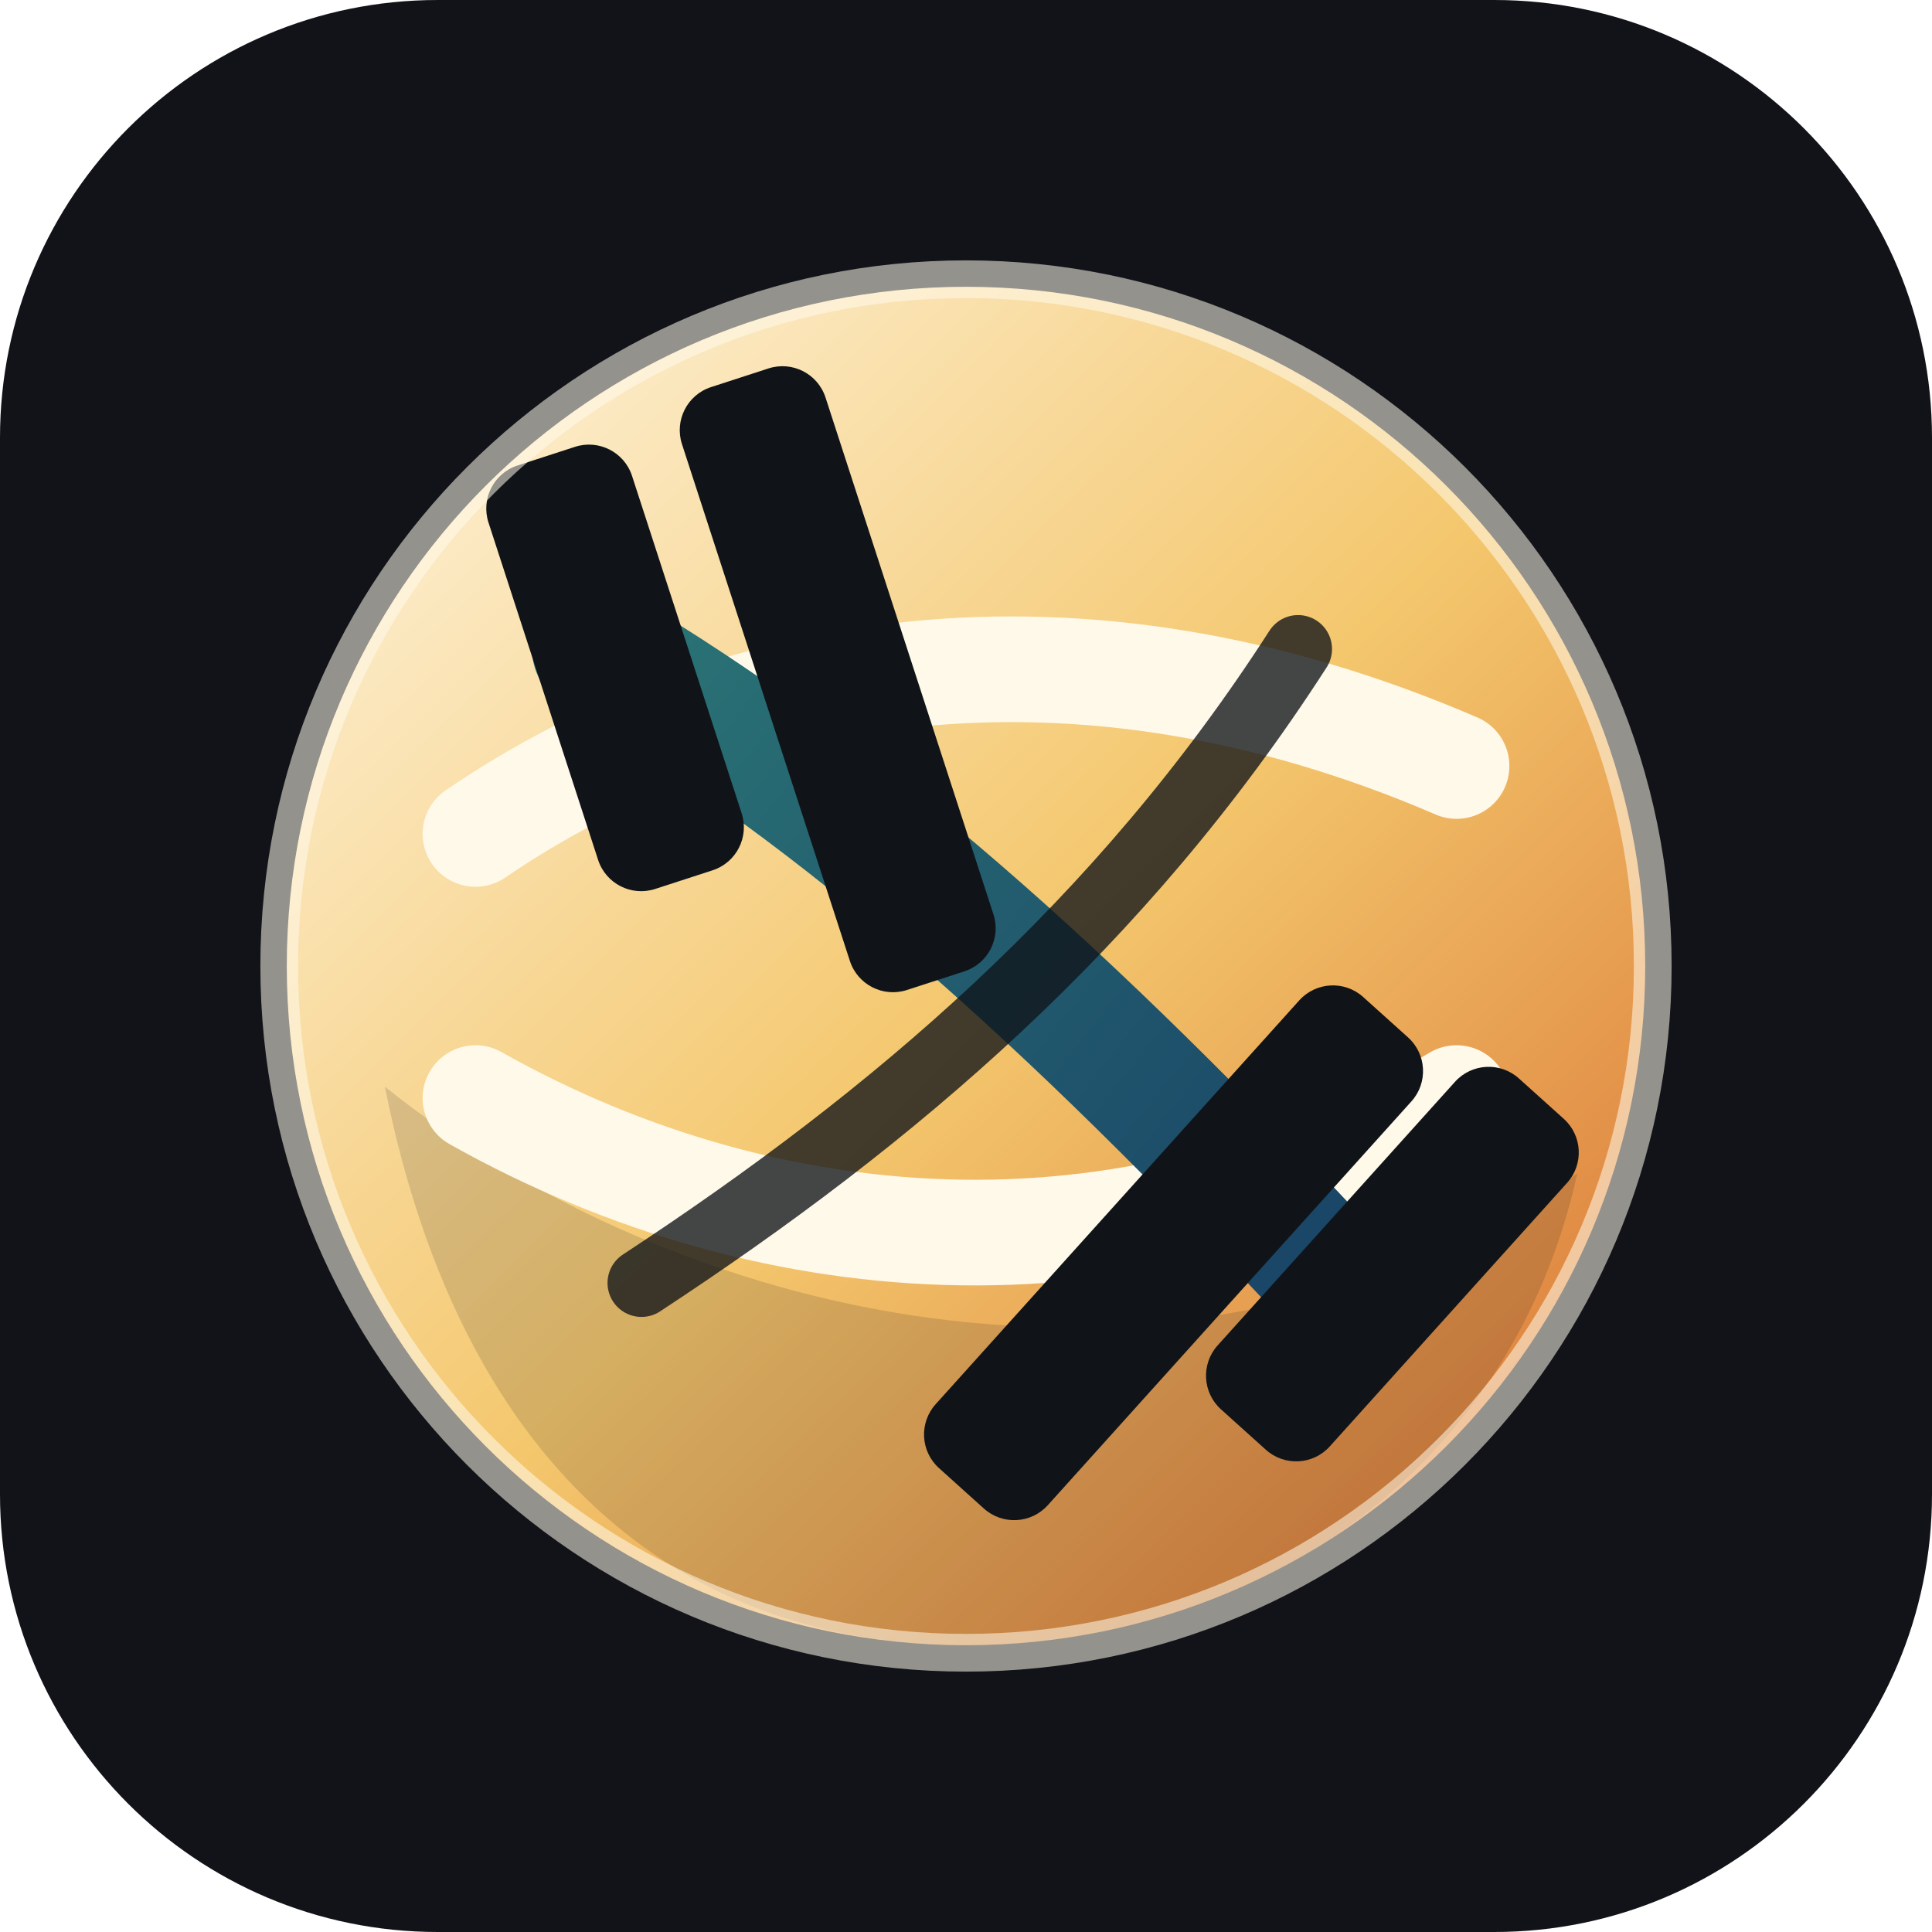
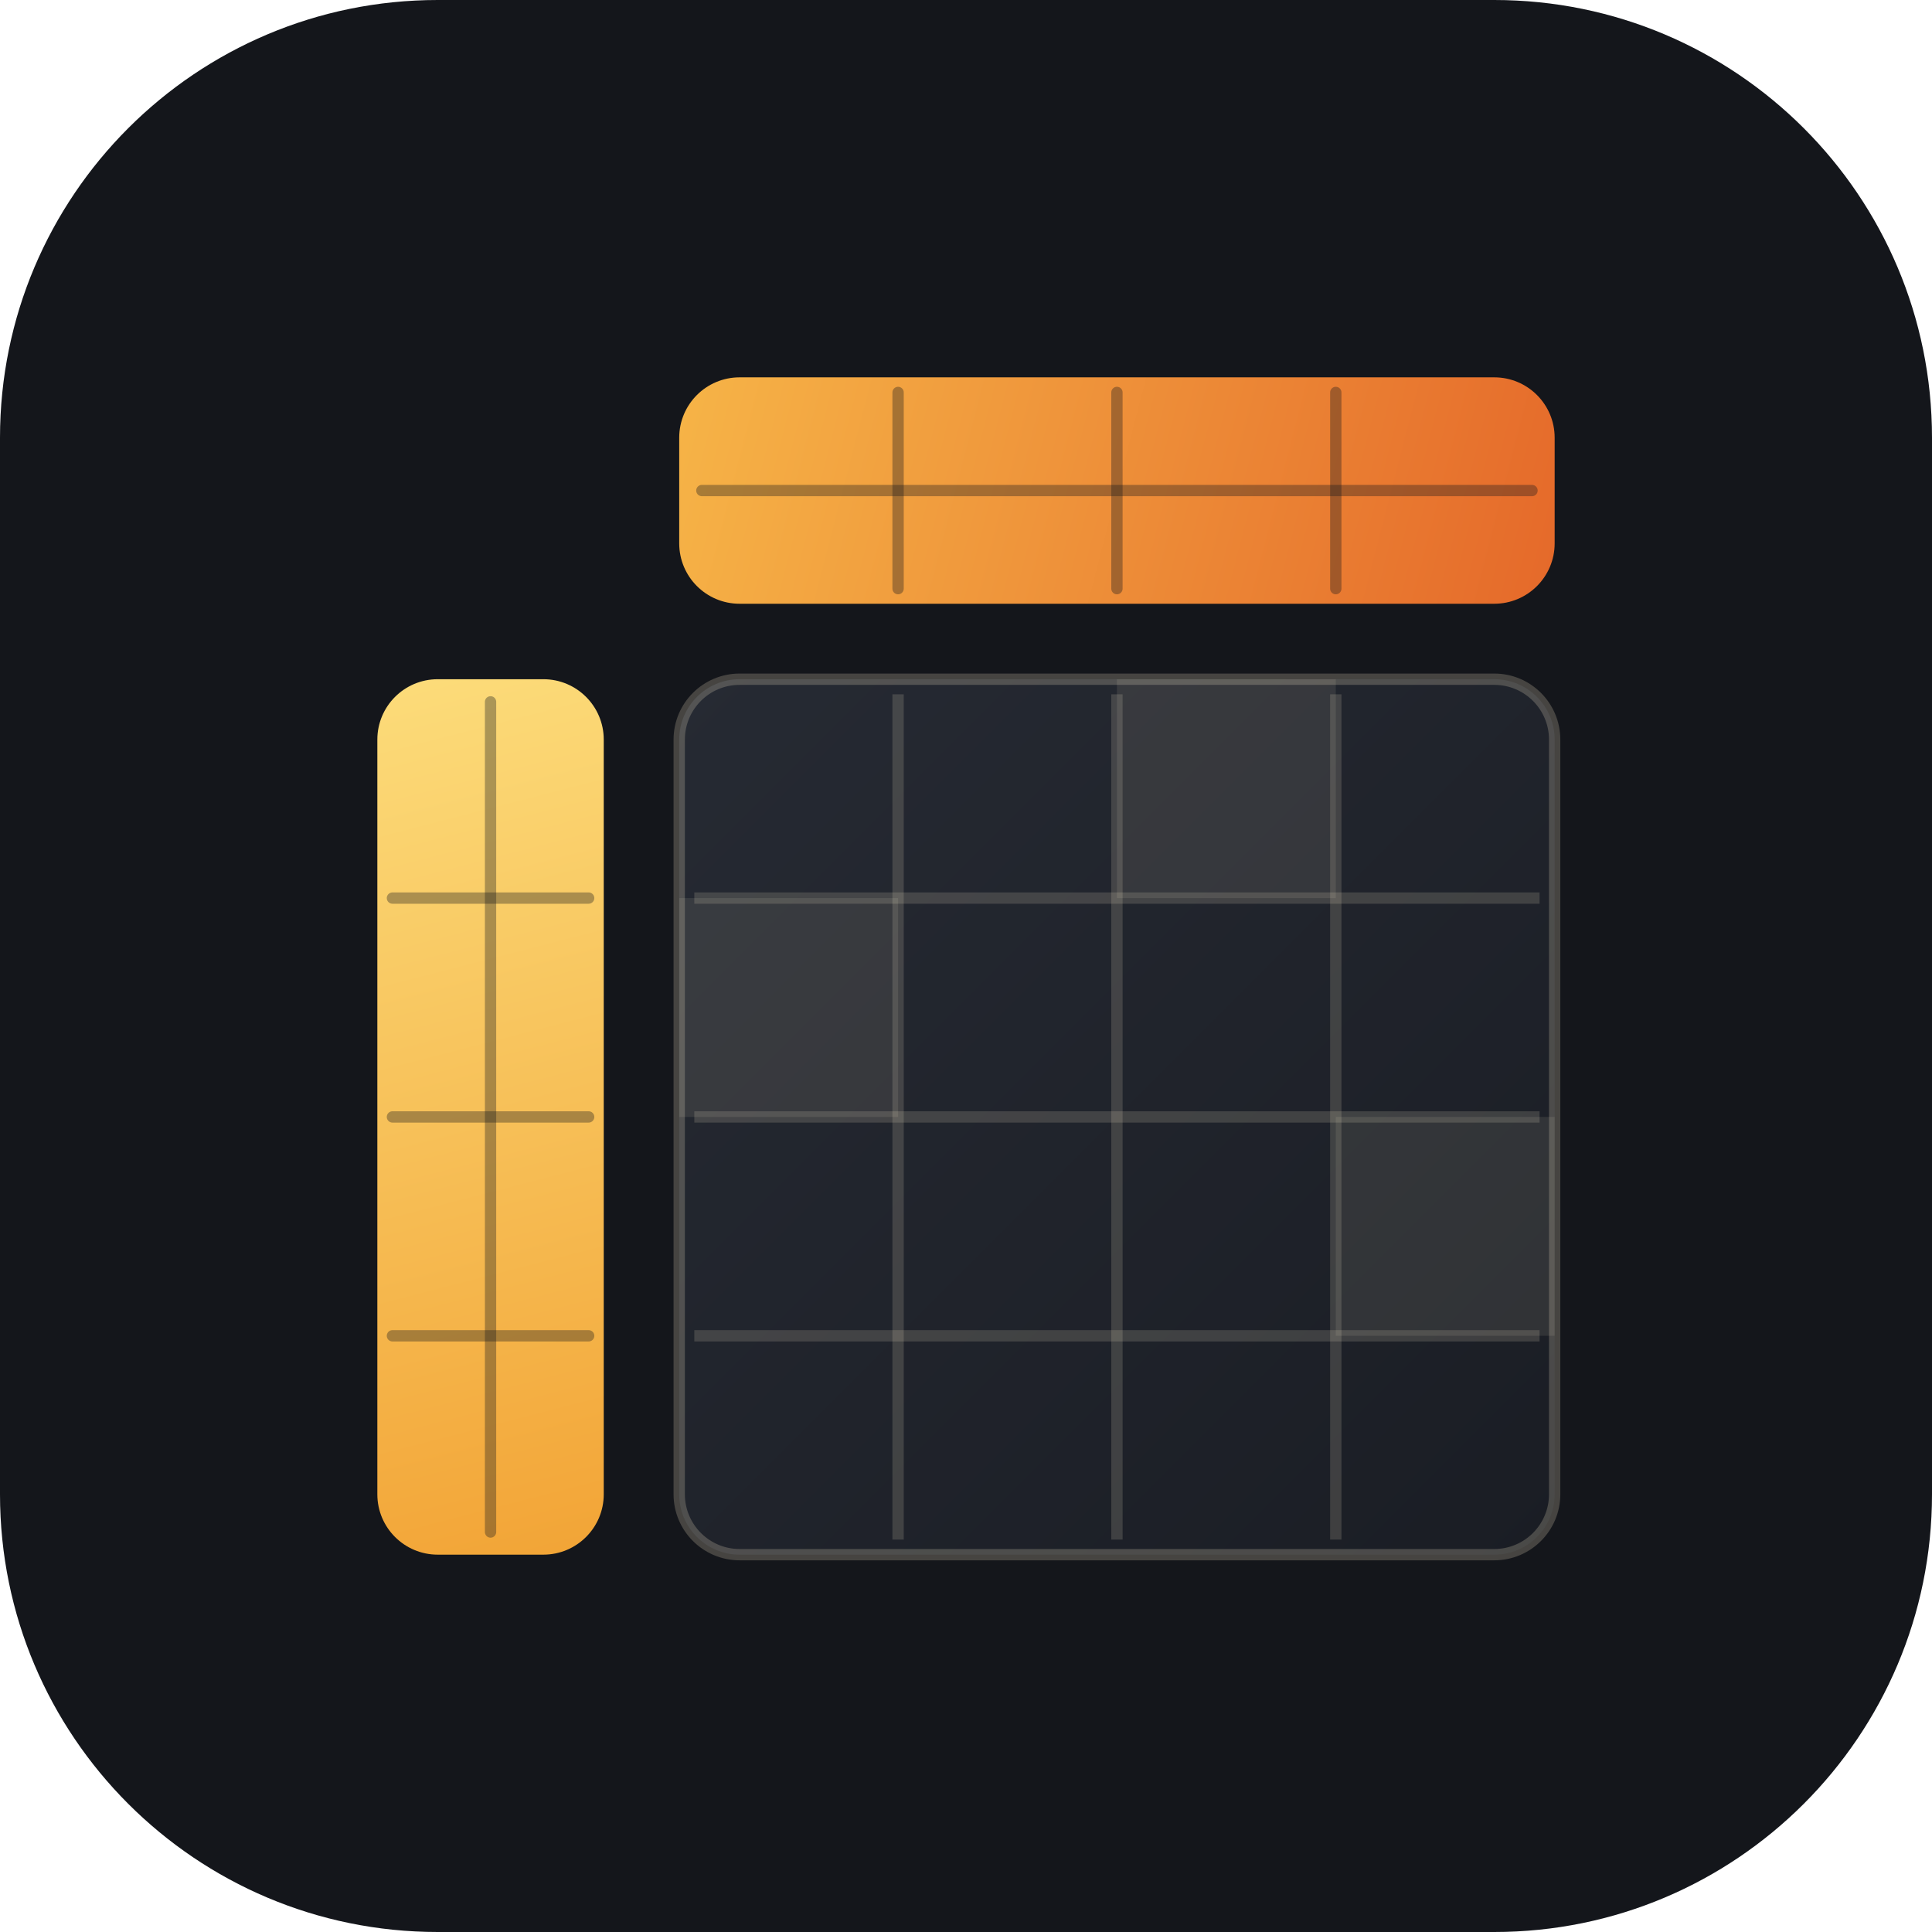
<svg xmlns="http://www.w3.org/2000/svg" viewBox="0 0 512 512" role="img" aria-labelledby="title desc">
  <defs>
-     <linearGradient id="bg" x1="76" x2="436" y1="72" y2="440" gradientUnits="userSpaceOnUse">
-       <stop stop-color="#FFF8E8" />
-       <stop offset="0.52" stop-color="#F4C76D" />
-       <stop offset="1" stop-color="#D66A2D" />
+     <linearGradient id="yolkA" x1="100" y1="180" x2="160" y2="412" gradientUnits="userSpaceOnUse">
+       <stop stop-color="#FCDC7A" />
+       <stop offset="1" stop-color="#F2A436" />
    </linearGradient>
-     <linearGradient id="rank" x1="118" x2="394" y1="145" y2="365" gradientUnits="userSpaceOnUse">
-       <stop stop-color="#2E7D78" />
-       <stop offset="1" stop-color="#163B64" />
+     <linearGradient id="yolkB" x1="180" y1="100" x2="412" y2="160" gradientUnits="userSpaceOnUse">
+       <stop stop-color="#F6B447" />
+       <stop offset="1" stop-color="#E5692A" />
+     </linearGradient>
+     <linearGradient id="panel" x1="180" y1="180" x2="412" y2="412" gradientUnits="userSpaceOnUse">
+       <stop stop-color="#262A33" />
+       <stop offset="1" stop-color="#1A1D24" />
    </linearGradient>
  </defs>
-   <rect width="512" height="512" rx="116" fill="#111318" />
-   <circle cx="256" cy="256" r="180" fill="url(#bg)" />
-   <path fill="#111318" fill-opacity=".14" d="M102 288c75 60 207 96 316 23-17 77-83 125-162 125-72 0-133-43-154-148Z" />
-   <path fill="none" stroke="#FFF9EA" stroke-linecap="round" stroke-width="28" d="M126 221c66-45 158-62 260-18M126 291c80 45 177 50 260 0" />
-   <path fill="none" stroke="url(#rank)" stroke-linecap="round" stroke-width="34" d="M158 172c67 40 124 91 196 168" />
-   <path fill="none" stroke="#101419" stroke-linecap="round" stroke-opacity=".78" stroke-width="18" d="M170 340c67-44 127-95 174-168" />
-   <g fill="#101419">
-     <rect x="143" y="118" width="40" height="118" rx="12" transform="rotate(-18 163 177)" />
-     <rect x="202" y="96" width="40" height="168" rx="12" transform="rotate(-18 222 180)" />
-     <rect x="291" y="248" width="40" height="168" rx="12" transform="rotate(42 311 332)" />
-     <rect x="349" y="276" width="40" height="118" rx="12" transform="rotate(42 369 335)" />
+   <rect width="512" height="512" rx="116" fill="#14161B" />
+   <rect x="180" y="180" width="232" height="232" rx="16" fill="url(#panel)" stroke="#F7E9C8" stroke-opacity=".22" stroke-width="3" />
+   <g stroke="#F7E9C8" stroke-opacity=".16" stroke-width="3">
+     <line x1="238" y1="184" x2="238" y2="408" />
+     <line x1="296" y1="184" x2="296" y2="408" />
+     <line x1="354" y1="184" x2="354" y2="408" />
+     <line x1="184" y1="238" x2="408" y2="238" />
+     <line x1="184" y1="296" x2="408" y2="296" />
+     <line x1="184" y1="354" x2="408" y2="354" />
  </g>
-   <circle cx="256" cy="256" r="182" fill="none" stroke="#FFF9EA" stroke-opacity=".55" stroke-width="10" />
+   <g fill="#F7E9C8" fill-opacity=".10">
+     <rect x="180" y="238" width="58" height="58" />
+     <rect x="296" y="180" width="58" height="58" />
+     <rect x="354" y="296" width="58" height="58" />
+   </g>
+   <rect x="100" y="180" width="60" height="232" rx="16" fill="url(#yolkA)" />
+   <g stroke="#14161B" stroke-opacity=".34" stroke-width="3" stroke-linecap="round">
+     <line x1="130" y1="186" x2="130" y2="406" />
+     <line x1="104" y1="238" x2="156" y2="238" />
+     <line x1="104" y1="296" x2="156" y2="296" />
+     <line x1="104" y1="354" x2="156" y2="354" />
+   </g>
+   <rect x="180" y="100" width="232" height="60" rx="16" fill="url(#yolkB)" />
+   <g stroke="#14161B" stroke-opacity=".34" stroke-width="3" stroke-linecap="round">
+     <line x1="186" y1="130" x2="406" y2="130" />
+     <line x1="238" y1="104" x2="238" y2="156" />
+     <line x1="296" y1="104" x2="296" y2="156" />
+     <line x1="354" y1="104" x2="354" y2="156" />
+   </g>
</svg>
